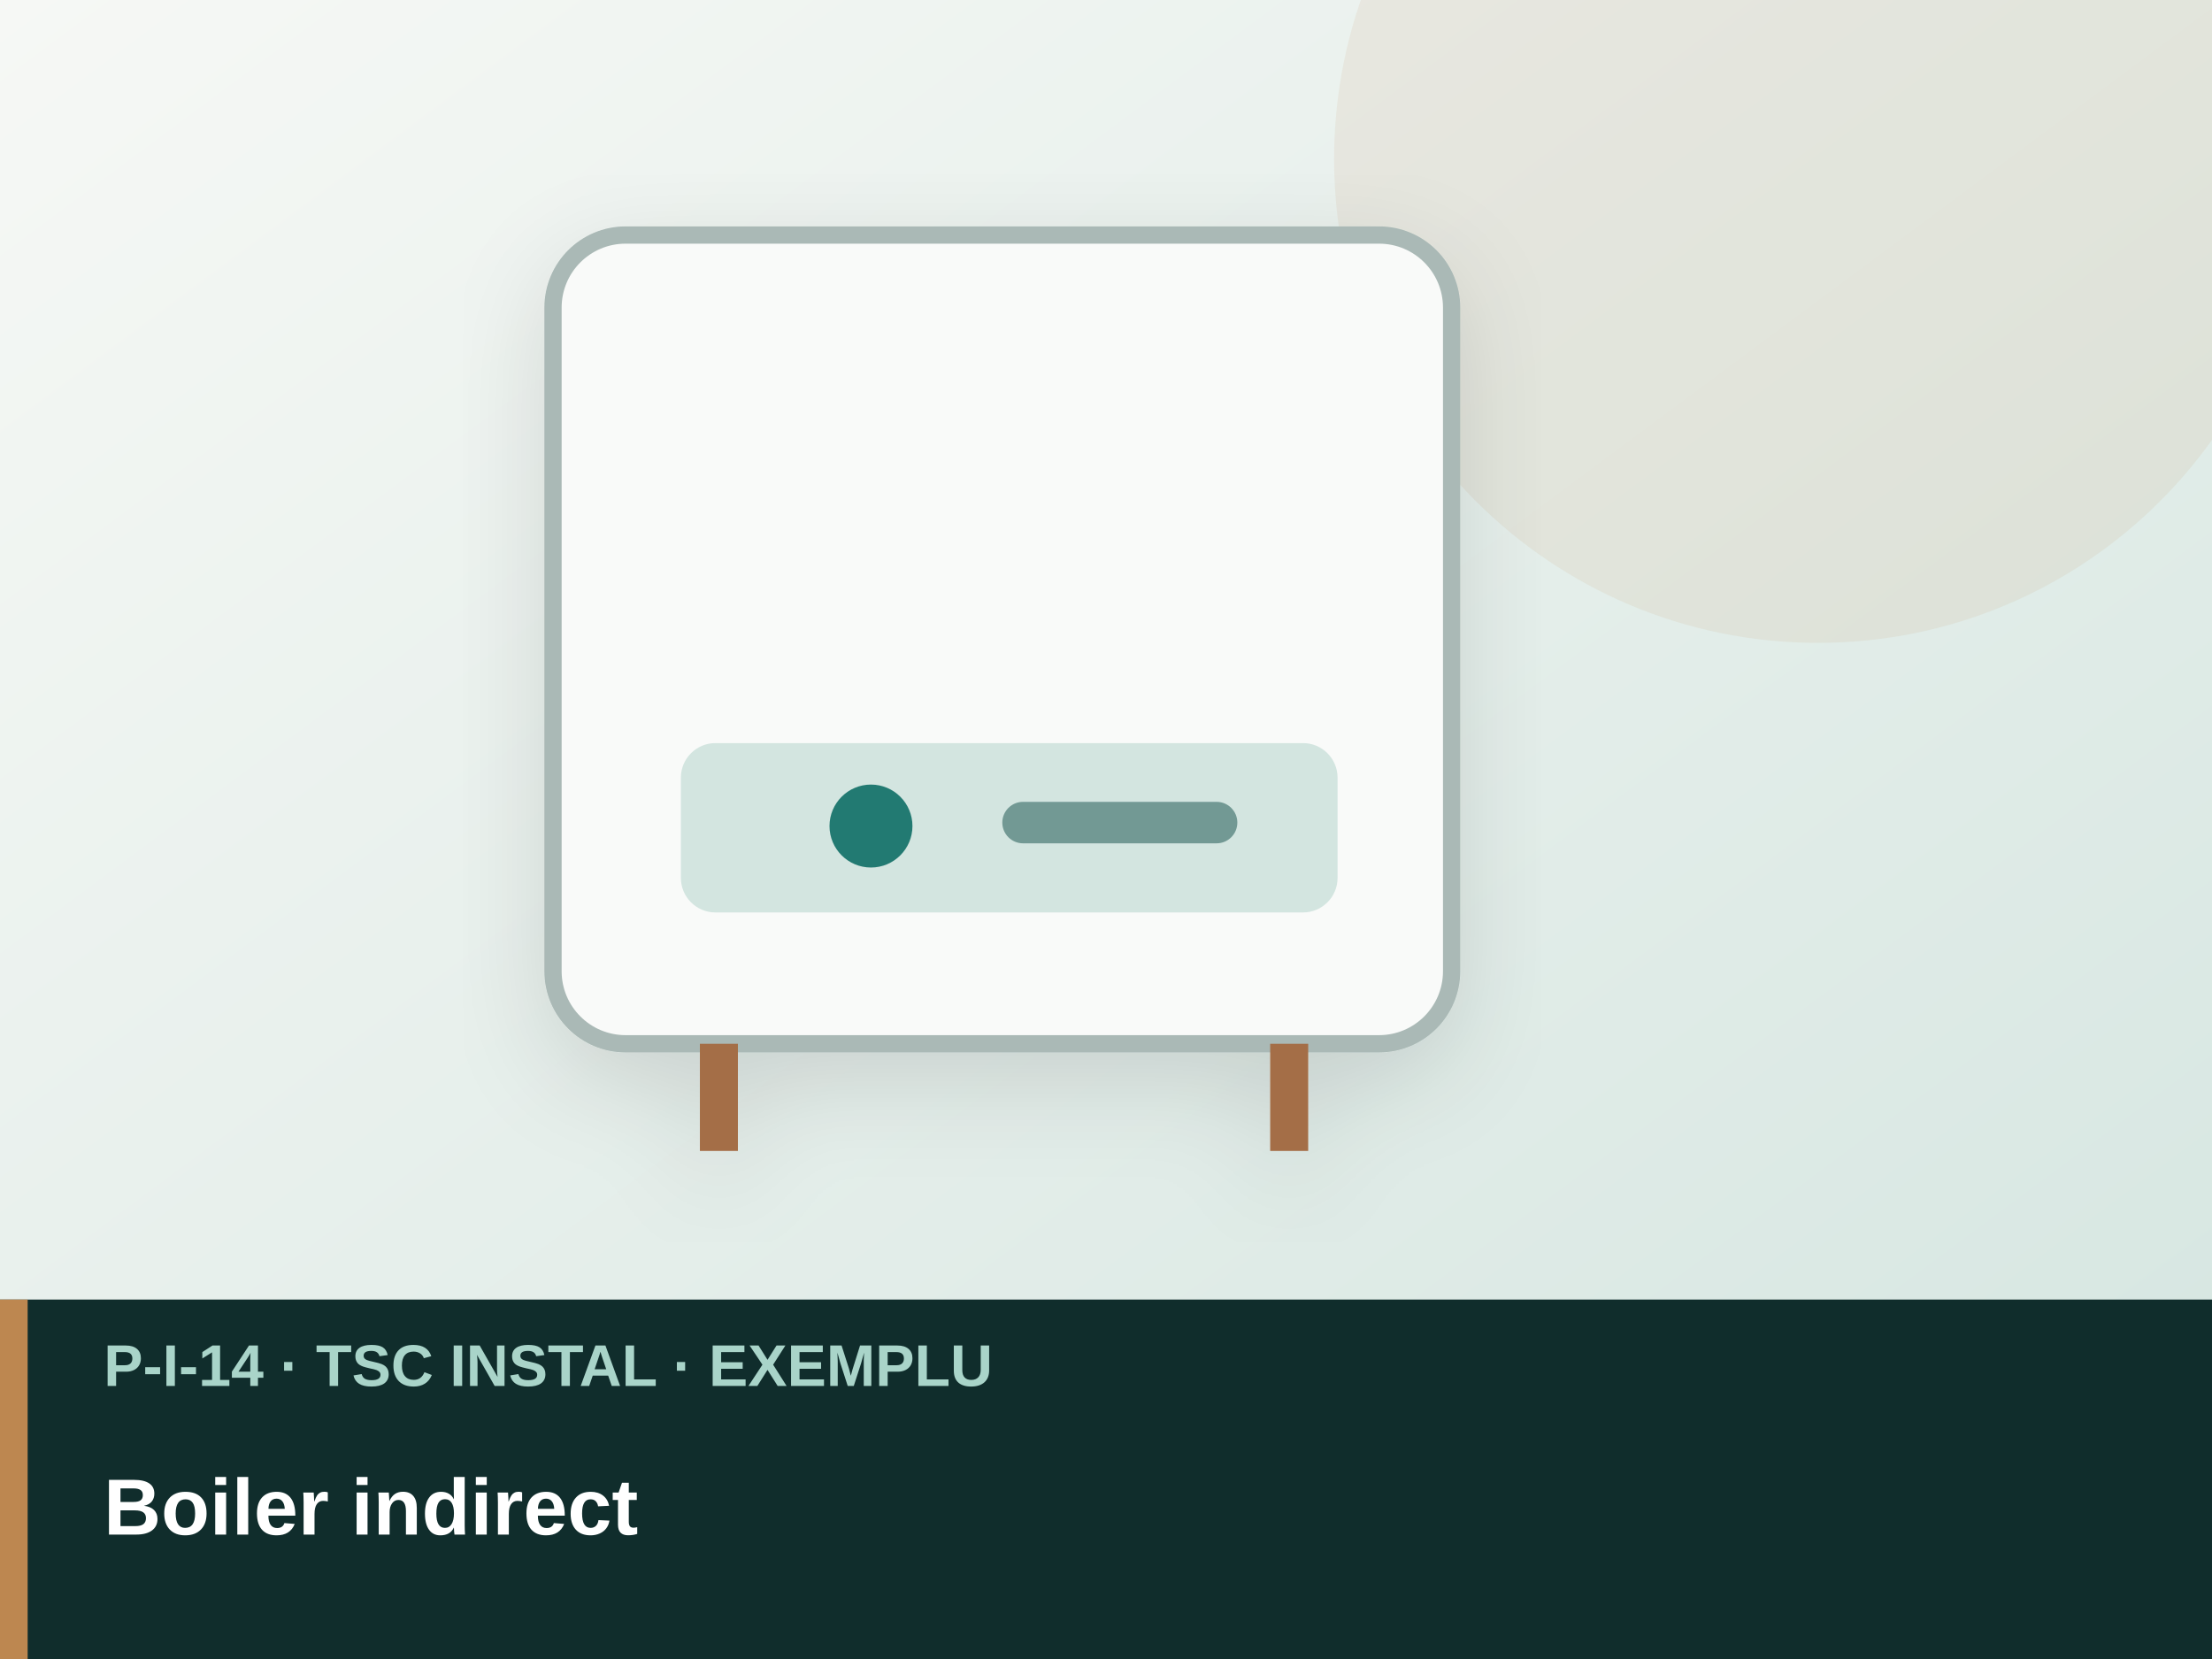
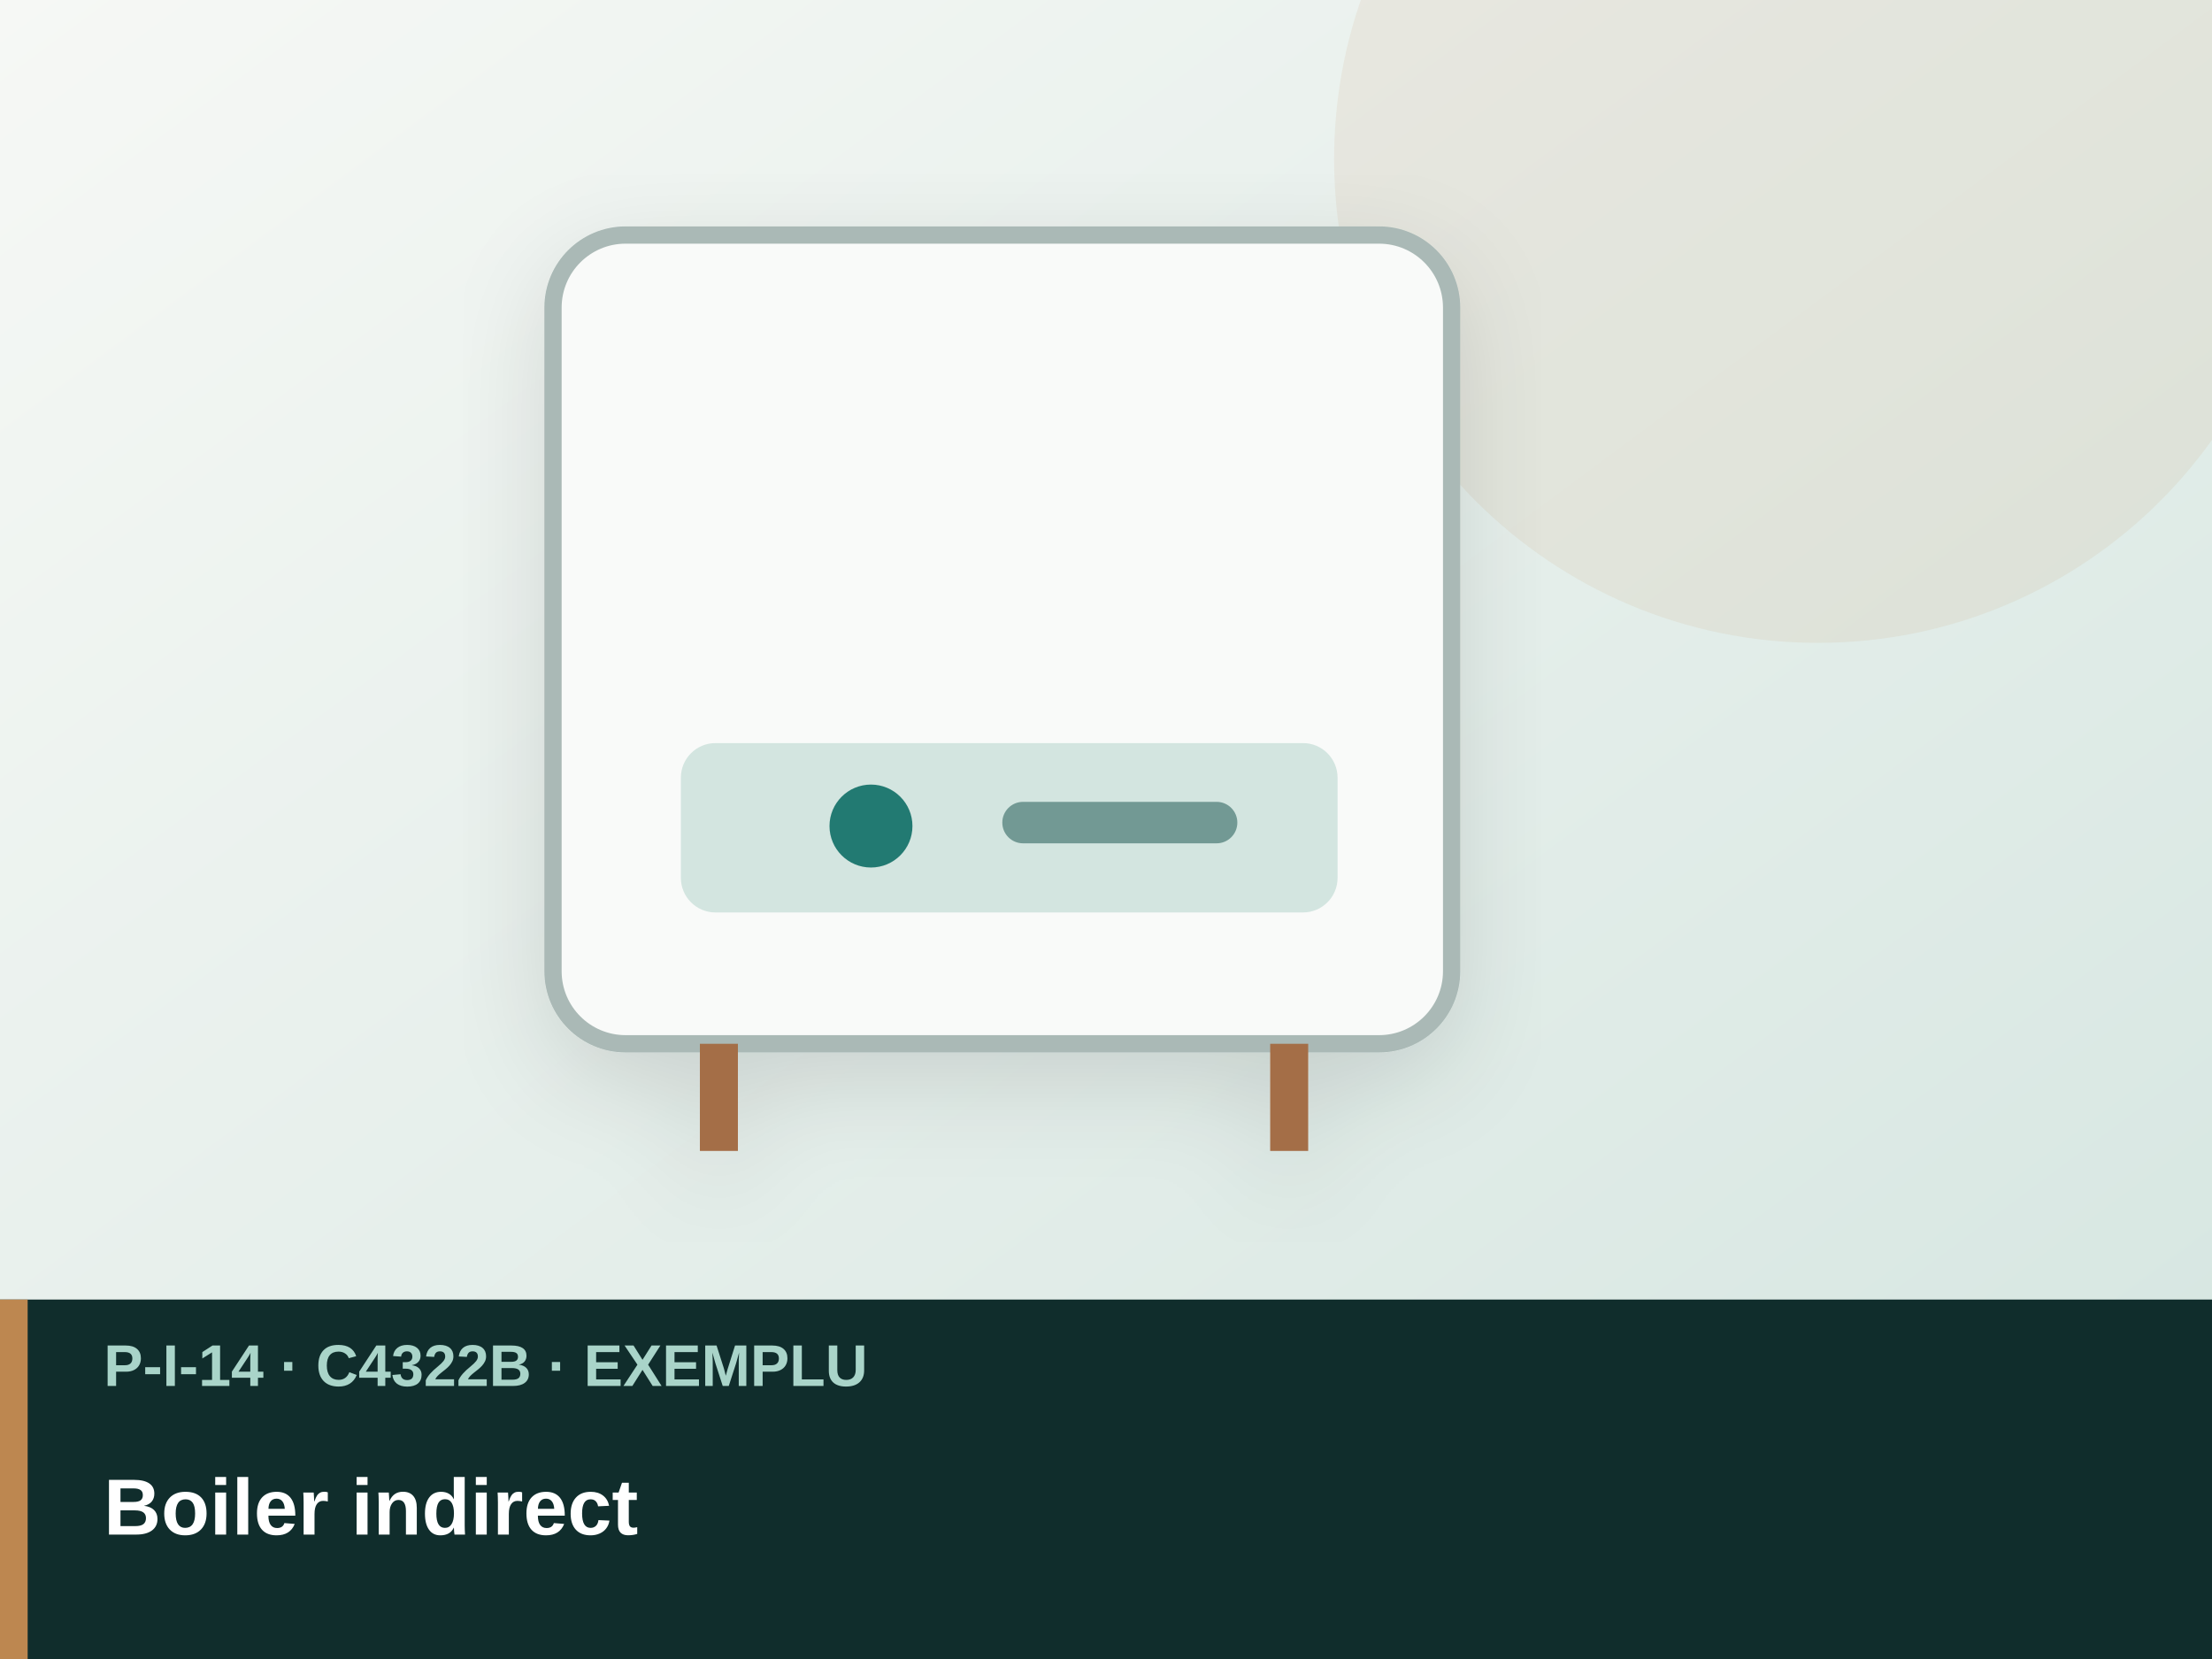
<svg xmlns="http://www.w3.org/2000/svg" width="640" height="480" viewBox="0 0 640 480" role="img" aria-label="Boiler indirect — ilustrație demonstrativă">
  <defs>
    <linearGradient id="bg" x1="0" y1="0" x2="1" y2="1">
      <stop stop-color="#f6f8f5" />
      <stop offset="1" stop-color="#d4e5e0" />
    </linearGradient>
    <filter id="shadow">
      <feDropShadow dx="0" dy="9" stdDeviation="14" flood-opacity=".12" />
    </filter>
  </defs>
  <rect width="640" height="480" fill="url(#bg)" />
  <circle cx="526" cy="46" r="140" fill="#bd8750" opacity=".1" />
  <g filter="url(#shadow)">
    <rect x="160" y="68" width="260" height="234" rx="21" fill="#f9faf9" stroke="#aab9b6" stroke-width="5" />
    <rect x="197" y="215" width="190" height="49" rx="10" fill="#d3e5e0" />
    <circle cx="252" cy="239" r="12" fill="#247a72" />
    <rect x="290" y="232" width="68" height="12" rx="6" fill="#729994" />
    <path d="M208 302v31m165-31v31" stroke="#a46e46" stroke-width="11" />
  </g>
  <rect y="376" width="640" height="104" fill="#102d2c" />
  <rect y="376" width="8" height="104" fill="#bd8750" />
-   <text x="30" y="401" fill="#a9d4c9" font-family="Arial,sans-serif" font-size="17" font-weight="bold">P-I-14 · TSC INSTAL · EXEMPLU</text>
+   <text x="30" y="401" fill="#a9d4c9" font-family="Arial,sans-serif" font-size="17" font-weight="bold">P-I-14 · C4322B · EXEMPLU</text>
  <text x="30" y="444" fill="#fff" font-family="Arial,sans-serif" font-size="23" font-weight="bold" textLength="195" lengthAdjust="spacingAndGlyphs">Boiler indirect</text>
</svg>
